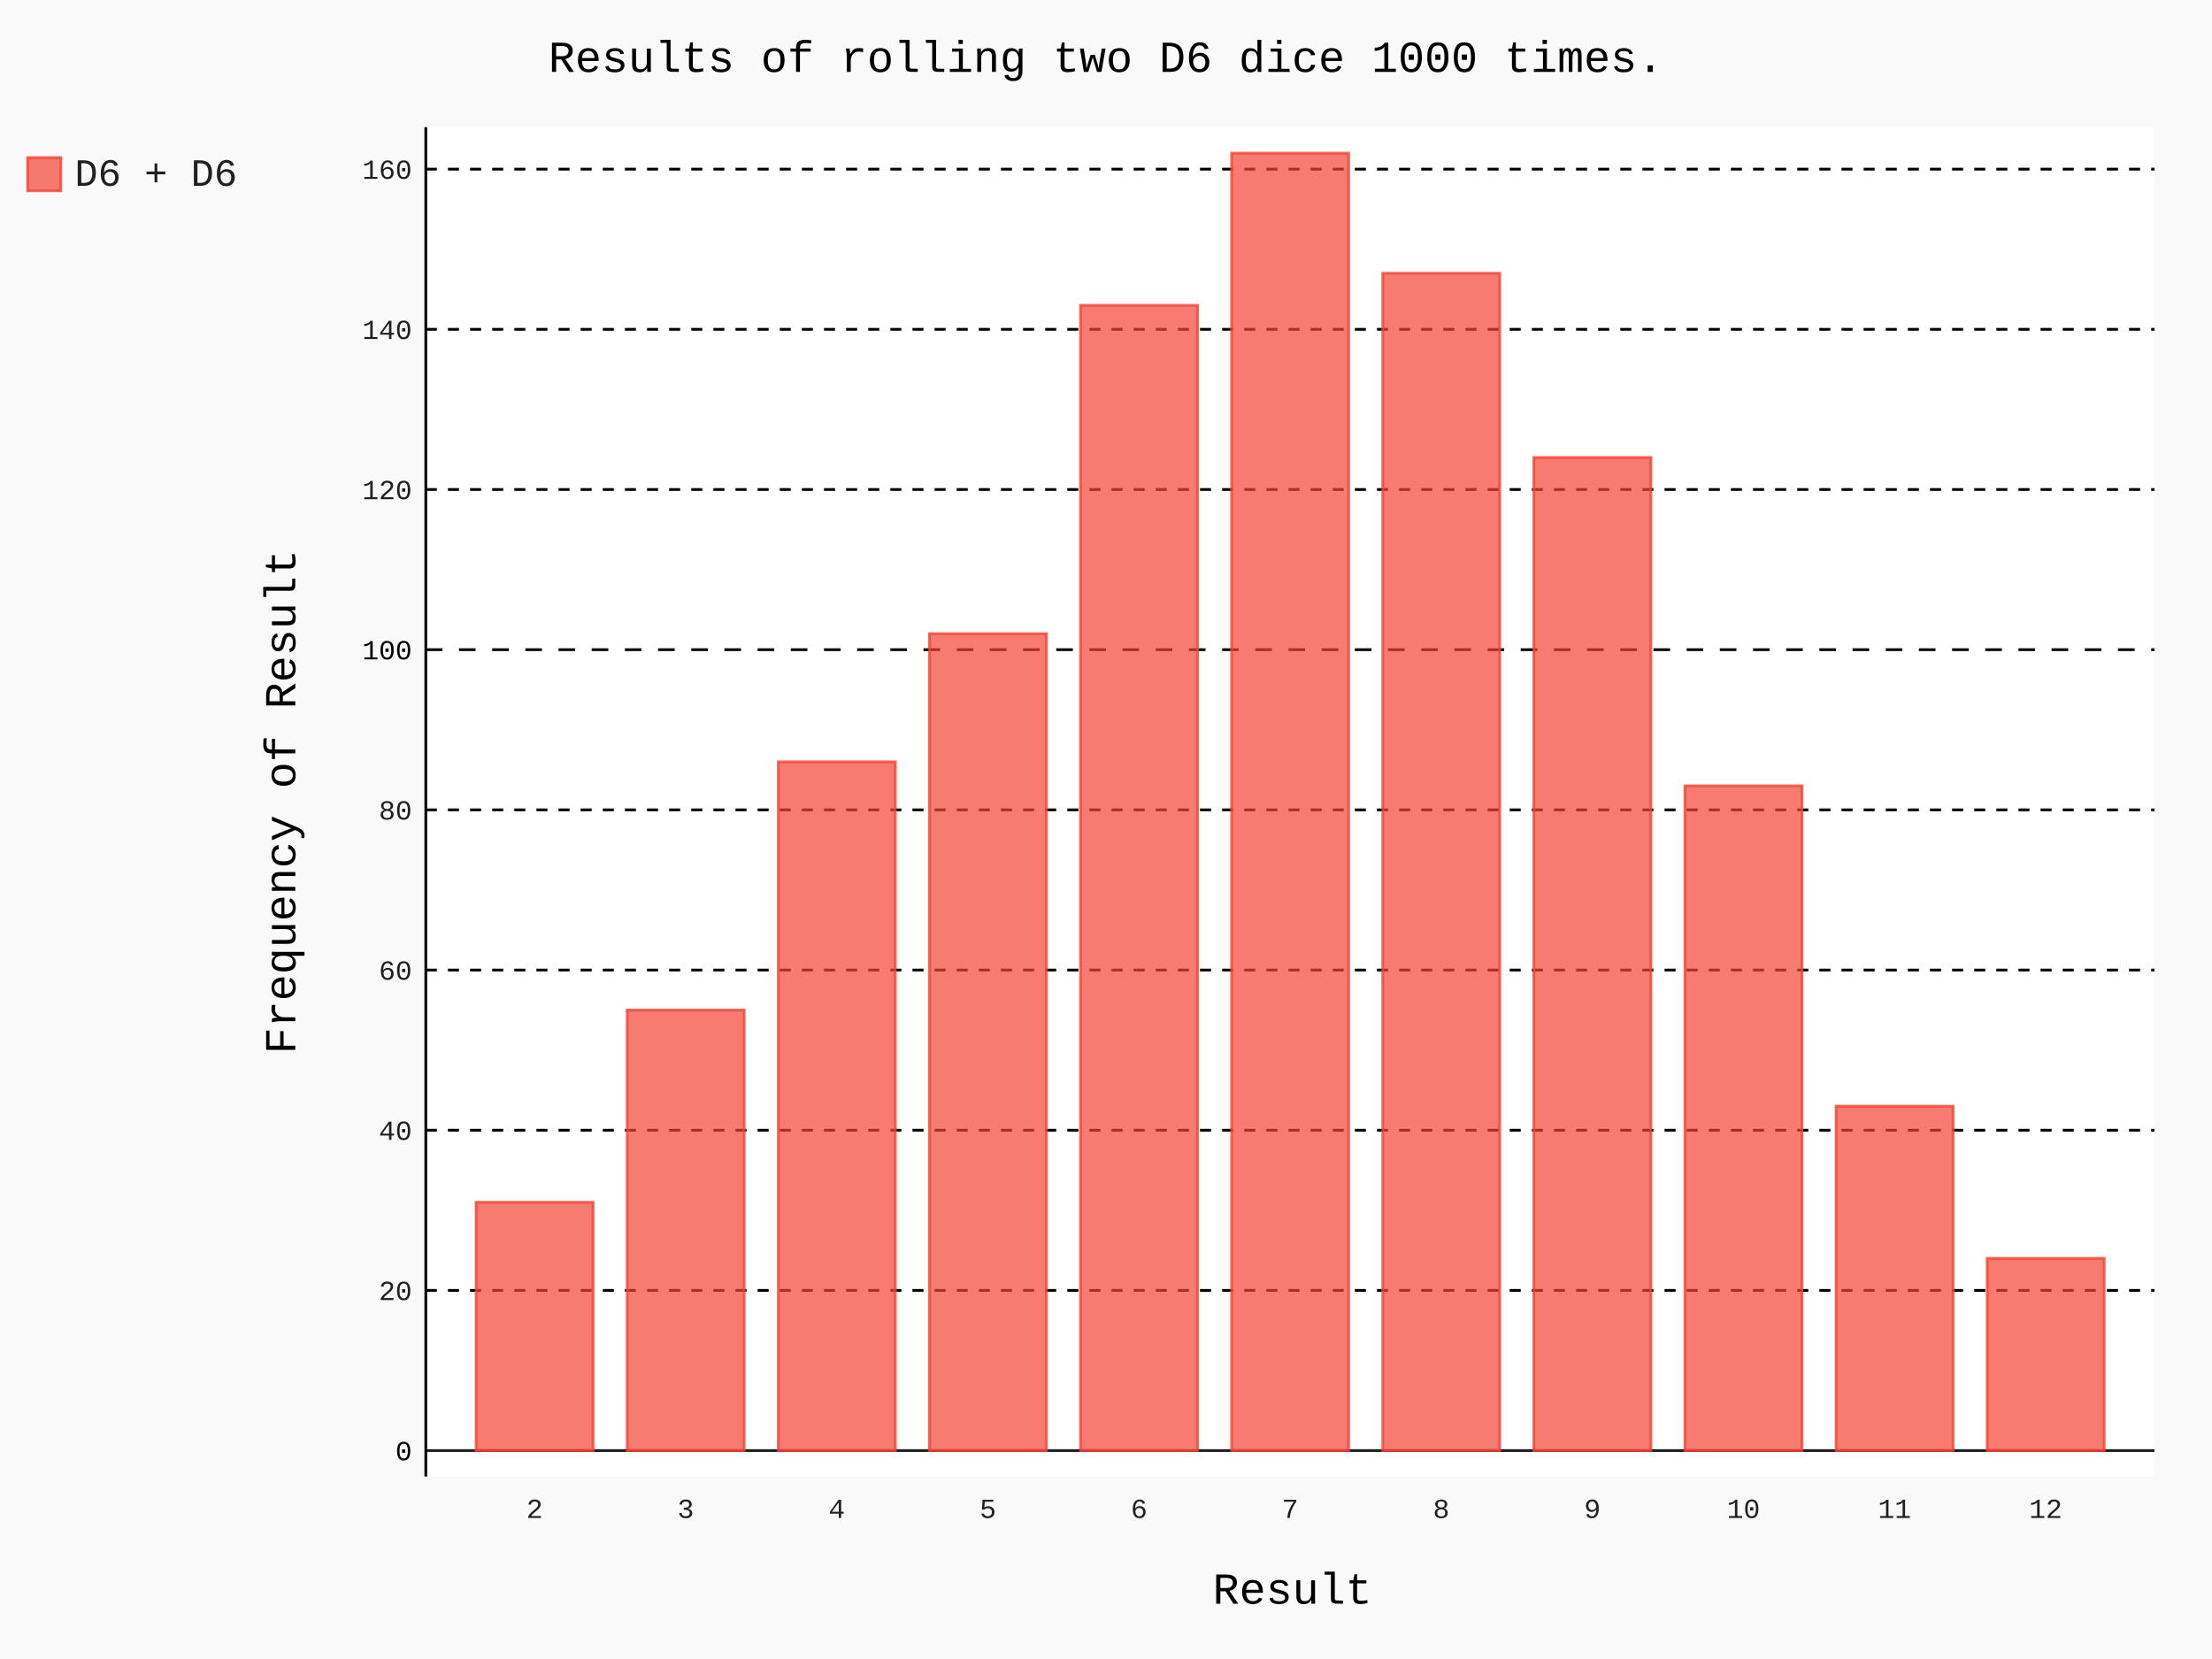
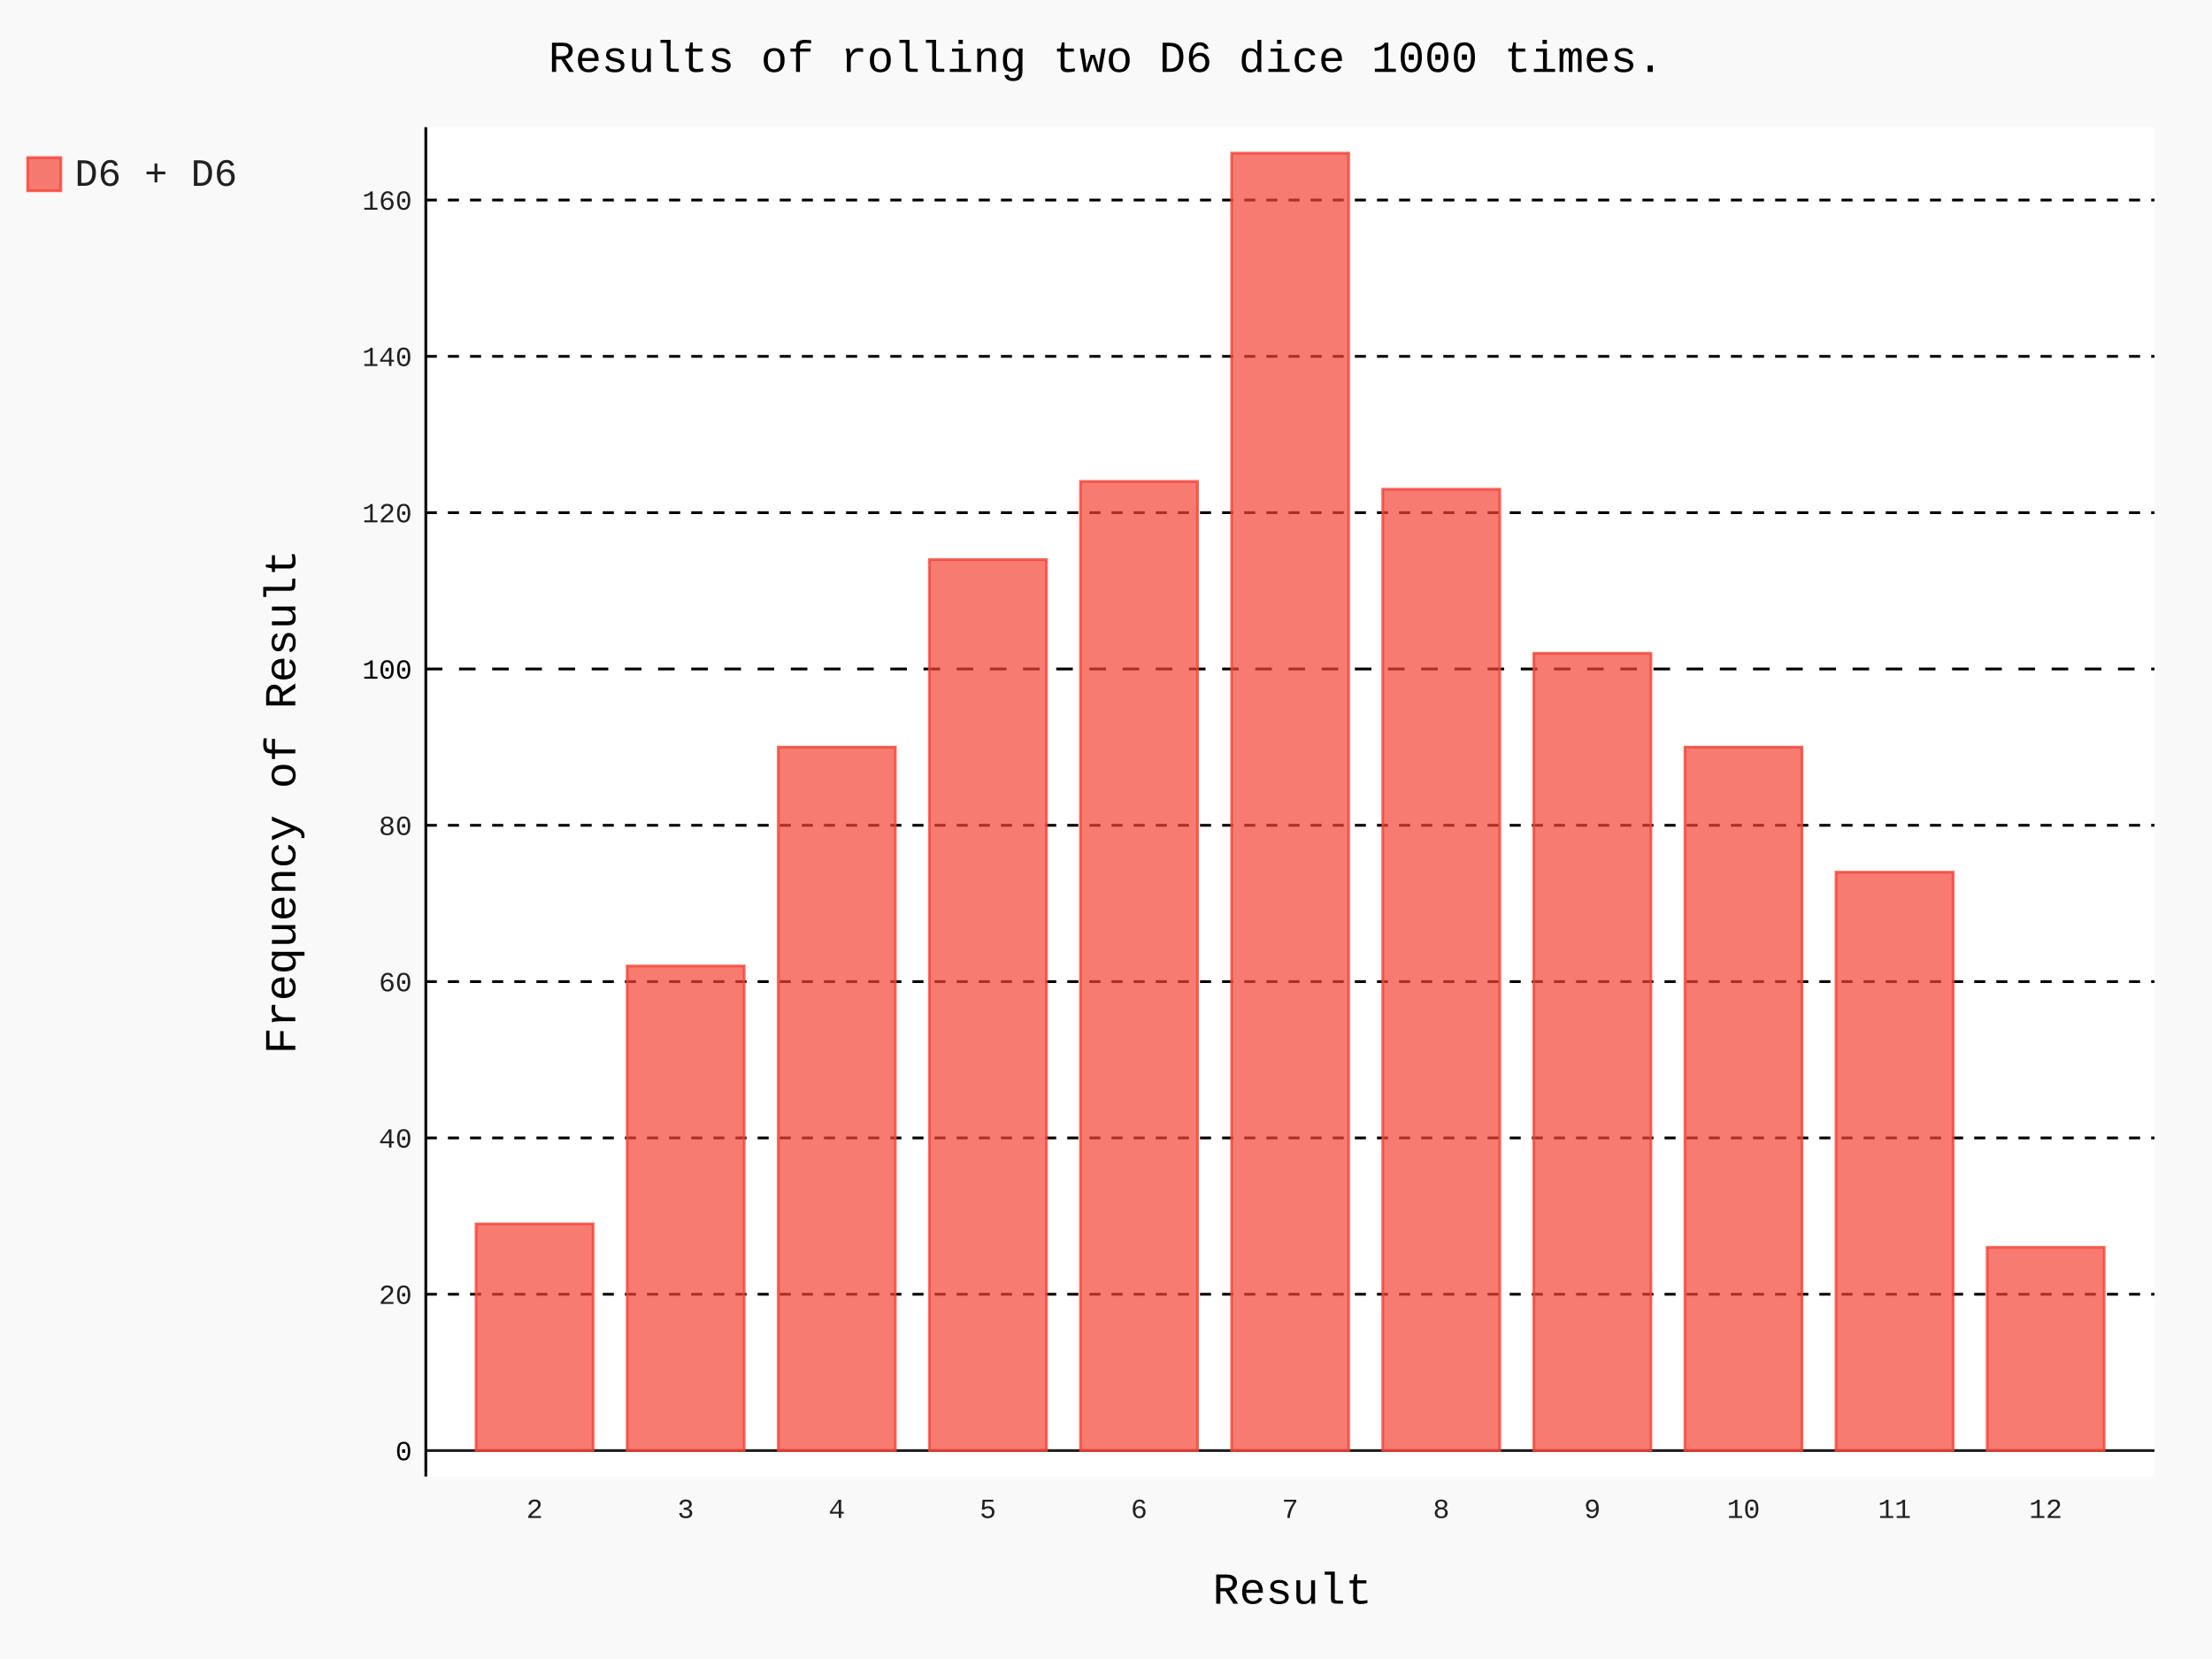
- <svg xmlns="http://www.w3.org/2000/svg" id="chart-ad6634f7-fafb-4a2f-9274-f50ee6126789" class="pygal-chart" viewBox="0 0 800 600">
+ <svg xmlns="http://www.w3.org/2000/svg" id="chart-81e60287-ddad-45b2-8960-7ca51c749507" class="pygal-chart" viewBox="0 0 800 600">
  <defs>
-     <style type="text/css">#chart-ad6634f7-fafb-4a2f-9274-f50ee6126789{-webkit-user-select:none;-webkit-font-smoothing:antialiased;font-family:Consolas,"Liberation Mono",Menlo,Courier,monospace}#chart-ad6634f7-fafb-4a2f-9274-f50ee6126789 .title{font-family:Consolas,"Liberation Mono",Menlo,Courier,monospace;font-size:16px}#chart-ad6634f7-fafb-4a2f-9274-f50ee6126789 .legends .legend text{font-family:Consolas,"Liberation Mono",Menlo,Courier,monospace;font-size:14px}#chart-ad6634f7-fafb-4a2f-9274-f50ee6126789 .axis text{font-family:Consolas,"Liberation Mono",Menlo,Courier,monospace;font-size:10px}#chart-ad6634f7-fafb-4a2f-9274-f50ee6126789 .axis text.major{font-family:Consolas,"Liberation Mono",Menlo,Courier,monospace;font-size:10px}#chart-ad6634f7-fafb-4a2f-9274-f50ee6126789 .text-overlay text.value{font-family:Consolas,"Liberation Mono",Menlo,Courier,monospace;font-size:16px}#chart-ad6634f7-fafb-4a2f-9274-f50ee6126789 .text-overlay text.label{font-family:Consolas,"Liberation Mono",Menlo,Courier,monospace;font-size:10px}#chart-ad6634f7-fafb-4a2f-9274-f50ee6126789 .tooltip{font-family:Consolas,"Liberation Mono",Menlo,Courier,monospace;font-size:14px}#chart-ad6634f7-fafb-4a2f-9274-f50ee6126789 text.no_data{font-family:Consolas,"Liberation Mono",Menlo,Courier,monospace;font-size:64px}
- #chart-ad6634f7-fafb-4a2f-9274-f50ee6126789{background-color:rgba(249,249,249,1)}#chart-ad6634f7-fafb-4a2f-9274-f50ee6126789 path,#chart-ad6634f7-fafb-4a2f-9274-f50ee6126789 line,#chart-ad6634f7-fafb-4a2f-9274-f50ee6126789 rect,#chart-ad6634f7-fafb-4a2f-9274-f50ee6126789 circle{-webkit-transition:150ms;-moz-transition:150ms;transition:150ms}#chart-ad6634f7-fafb-4a2f-9274-f50ee6126789 .graph &gt; .background{fill:rgba(249,249,249,1)}#chart-ad6634f7-fafb-4a2f-9274-f50ee6126789 .plot &gt; .background{fill:rgba(255,255,255,1)}#chart-ad6634f7-fafb-4a2f-9274-f50ee6126789 .graph{fill:rgba(0,0,0,.87)}#chart-ad6634f7-fafb-4a2f-9274-f50ee6126789 text.no_data{fill:rgba(0,0,0,1)}#chart-ad6634f7-fafb-4a2f-9274-f50ee6126789 .title{fill:rgba(0,0,0,1)}#chart-ad6634f7-fafb-4a2f-9274-f50ee6126789 .legends .legend text{fill:rgba(0,0,0,.87)}#chart-ad6634f7-fafb-4a2f-9274-f50ee6126789 .legends .legend:hover text{fill:rgba(0,0,0,1)}#chart-ad6634f7-fafb-4a2f-9274-f50ee6126789 .axis .line{stroke:rgba(0,0,0,1)}#chart-ad6634f7-fafb-4a2f-9274-f50ee6126789 .axis .guide.line{stroke:rgba(0,0,0,.54)}#chart-ad6634f7-fafb-4a2f-9274-f50ee6126789 .axis .major.line{stroke:rgba(0,0,0,.87)}#chart-ad6634f7-fafb-4a2f-9274-f50ee6126789 .axis text.major{fill:rgba(0,0,0,1)}#chart-ad6634f7-fafb-4a2f-9274-f50ee6126789 .axis.y .guides:hover .guide.line,#chart-ad6634f7-fafb-4a2f-9274-f50ee6126789 .line-graph .axis.x .guides:hover .guide.line,#chart-ad6634f7-fafb-4a2f-9274-f50ee6126789 .stackedline-graph .axis.x .guides:hover .guide.line,#chart-ad6634f7-fafb-4a2f-9274-f50ee6126789 .xy-graph .axis.x .guides:hover .guide.line{stroke:rgba(0,0,0,1)}#chart-ad6634f7-fafb-4a2f-9274-f50ee6126789 .axis .guides:hover text{fill:rgba(0,0,0,1)}#chart-ad6634f7-fafb-4a2f-9274-f50ee6126789 .reactive{fill-opacity:.7;stroke-opacity:.8;stroke-width:1}#chart-ad6634f7-fafb-4a2f-9274-f50ee6126789 .ci{stroke:rgba(0,0,0,.87)}#chart-ad6634f7-fafb-4a2f-9274-f50ee6126789 .reactive.active,#chart-ad6634f7-fafb-4a2f-9274-f50ee6126789 .active .reactive{fill-opacity:.8;stroke-opacity:.9;stroke-width:4}#chart-ad6634f7-fafb-4a2f-9274-f50ee6126789 .ci .reactive.active{stroke-width:1.5}#chart-ad6634f7-fafb-4a2f-9274-f50ee6126789 .series text{fill:rgba(0,0,0,1)}#chart-ad6634f7-fafb-4a2f-9274-f50ee6126789 .tooltip rect{fill:rgba(255,255,255,1);stroke:rgba(0,0,0,1);-webkit-transition:opacity 150ms;-moz-transition:opacity 150ms;transition:opacity 150ms}#chart-ad6634f7-fafb-4a2f-9274-f50ee6126789 .tooltip .label{fill:rgba(0,0,0,.87)}#chart-ad6634f7-fafb-4a2f-9274-f50ee6126789 .tooltip .label{fill:rgba(0,0,0,.87)}#chart-ad6634f7-fafb-4a2f-9274-f50ee6126789 .tooltip .legend{font-size:.8em;fill:rgba(0,0,0,.54)}#chart-ad6634f7-fafb-4a2f-9274-f50ee6126789 .tooltip .x_label{font-size:.6em;fill:rgba(0,0,0,1)}#chart-ad6634f7-fafb-4a2f-9274-f50ee6126789 .tooltip .xlink{font-size:.5em;text-decoration:underline}#chart-ad6634f7-fafb-4a2f-9274-f50ee6126789 .tooltip .value{font-size:1.5em}#chart-ad6634f7-fafb-4a2f-9274-f50ee6126789 .bound{font-size:.5em}#chart-ad6634f7-fafb-4a2f-9274-f50ee6126789 .max-value{font-size:.75em;fill:rgba(0,0,0,.54)}#chart-ad6634f7-fafb-4a2f-9274-f50ee6126789 .map-element{fill:rgba(255,255,255,1);stroke:rgba(0,0,0,.54) !important}#chart-ad6634f7-fafb-4a2f-9274-f50ee6126789 .map-element .reactive{fill-opacity:inherit;stroke-opacity:inherit}#chart-ad6634f7-fafb-4a2f-9274-f50ee6126789 .color-0,#chart-ad6634f7-fafb-4a2f-9274-f50ee6126789 .color-0 a:visited{stroke:#F44336;fill:#F44336}#chart-ad6634f7-fafb-4a2f-9274-f50ee6126789 .text-overlay .color-0 text{fill:black}
- #chart-ad6634f7-fafb-4a2f-9274-f50ee6126789 text.no_data{text-anchor:middle}#chart-ad6634f7-fafb-4a2f-9274-f50ee6126789 .guide.line{fill:none}#chart-ad6634f7-fafb-4a2f-9274-f50ee6126789 .centered{text-anchor:middle}#chart-ad6634f7-fafb-4a2f-9274-f50ee6126789 .title{text-anchor:middle}#chart-ad6634f7-fafb-4a2f-9274-f50ee6126789 .legends .legend text{fill-opacity:1}#chart-ad6634f7-fafb-4a2f-9274-f50ee6126789 .axis.x text{text-anchor:middle}#chart-ad6634f7-fafb-4a2f-9274-f50ee6126789 .axis.x:not(.web) text[transform]{text-anchor:start}#chart-ad6634f7-fafb-4a2f-9274-f50ee6126789 .axis.x:not(.web) text[transform].backwards{text-anchor:end}#chart-ad6634f7-fafb-4a2f-9274-f50ee6126789 .axis.y text{text-anchor:end}#chart-ad6634f7-fafb-4a2f-9274-f50ee6126789 .axis.y text[transform].backwards{text-anchor:start}#chart-ad6634f7-fafb-4a2f-9274-f50ee6126789 .axis.y2 text{text-anchor:start}#chart-ad6634f7-fafb-4a2f-9274-f50ee6126789 .axis.y2 text[transform].backwards{text-anchor:end}#chart-ad6634f7-fafb-4a2f-9274-f50ee6126789 .axis .guide.line{stroke-dasharray:4,4;stroke:black}#chart-ad6634f7-fafb-4a2f-9274-f50ee6126789 .axis .major.guide.line{stroke-dasharray:6,6;stroke:black}#chart-ad6634f7-fafb-4a2f-9274-f50ee6126789 .horizontal .axis.y .guide.line,#chart-ad6634f7-fafb-4a2f-9274-f50ee6126789 .horizontal .axis.y2 .guide.line,#chart-ad6634f7-fafb-4a2f-9274-f50ee6126789 .vertical .axis.x .guide.line{opacity:0}#chart-ad6634f7-fafb-4a2f-9274-f50ee6126789 .horizontal .axis.always_show .guide.line,#chart-ad6634f7-fafb-4a2f-9274-f50ee6126789 .vertical .axis.always_show .guide.line{opacity:1 !important}#chart-ad6634f7-fafb-4a2f-9274-f50ee6126789 .axis.y .guides:hover .guide.line,#chart-ad6634f7-fafb-4a2f-9274-f50ee6126789 .axis.y2 .guides:hover .guide.line,#chart-ad6634f7-fafb-4a2f-9274-f50ee6126789 .axis.x .guides:hover .guide.line{opacity:1}#chart-ad6634f7-fafb-4a2f-9274-f50ee6126789 .axis .guides:hover text{opacity:1}#chart-ad6634f7-fafb-4a2f-9274-f50ee6126789 .nofill{fill:none}#chart-ad6634f7-fafb-4a2f-9274-f50ee6126789 .subtle-fill{fill-opacity:.2}#chart-ad6634f7-fafb-4a2f-9274-f50ee6126789 .dot{stroke-width:1px;fill-opacity:1;stroke-opacity:1}#chart-ad6634f7-fafb-4a2f-9274-f50ee6126789 .dot.active{stroke-width:5px}#chart-ad6634f7-fafb-4a2f-9274-f50ee6126789 .dot.negative{fill:transparent}#chart-ad6634f7-fafb-4a2f-9274-f50ee6126789 text,#chart-ad6634f7-fafb-4a2f-9274-f50ee6126789 tspan{stroke:none !important}#chart-ad6634f7-fafb-4a2f-9274-f50ee6126789 .series text.active{opacity:1}#chart-ad6634f7-fafb-4a2f-9274-f50ee6126789 .tooltip rect{fill-opacity:.95;stroke-width:.5}#chart-ad6634f7-fafb-4a2f-9274-f50ee6126789 .tooltip text{fill-opacity:1}#chart-ad6634f7-fafb-4a2f-9274-f50ee6126789 .showable{visibility:hidden}#chart-ad6634f7-fafb-4a2f-9274-f50ee6126789 .showable.shown{visibility:visible}#chart-ad6634f7-fafb-4a2f-9274-f50ee6126789 .gauge-background{fill:rgba(229,229,229,1);stroke:none}#chart-ad6634f7-fafb-4a2f-9274-f50ee6126789 .bg-lines{stroke:rgba(249,249,249,1);stroke-width:2px}</style>
+     <style type="text/css">#chart-81e60287-ddad-45b2-8960-7ca51c749507{-webkit-user-select:none;-webkit-font-smoothing:antialiased;font-family:Consolas,"Liberation Mono",Menlo,Courier,monospace}#chart-81e60287-ddad-45b2-8960-7ca51c749507 .title{font-family:Consolas,"Liberation Mono",Menlo,Courier,monospace;font-size:16px}#chart-81e60287-ddad-45b2-8960-7ca51c749507 .legends .legend text{font-family:Consolas,"Liberation Mono",Menlo,Courier,monospace;font-size:14px}#chart-81e60287-ddad-45b2-8960-7ca51c749507 .axis text{font-family:Consolas,"Liberation Mono",Menlo,Courier,monospace;font-size:10px}#chart-81e60287-ddad-45b2-8960-7ca51c749507 .axis text.major{font-family:Consolas,"Liberation Mono",Menlo,Courier,monospace;font-size:10px}#chart-81e60287-ddad-45b2-8960-7ca51c749507 .text-overlay text.value{font-family:Consolas,"Liberation Mono",Menlo,Courier,monospace;font-size:16px}#chart-81e60287-ddad-45b2-8960-7ca51c749507 .text-overlay text.label{font-family:Consolas,"Liberation Mono",Menlo,Courier,monospace;font-size:10px}#chart-81e60287-ddad-45b2-8960-7ca51c749507 .tooltip{font-family:Consolas,"Liberation Mono",Menlo,Courier,monospace;font-size:14px}#chart-81e60287-ddad-45b2-8960-7ca51c749507 text.no_data{font-family:Consolas,"Liberation Mono",Menlo,Courier,monospace;font-size:64px}
+ #chart-81e60287-ddad-45b2-8960-7ca51c749507{background-color:rgba(249,249,249,1)}#chart-81e60287-ddad-45b2-8960-7ca51c749507 path,#chart-81e60287-ddad-45b2-8960-7ca51c749507 line,#chart-81e60287-ddad-45b2-8960-7ca51c749507 rect,#chart-81e60287-ddad-45b2-8960-7ca51c749507 circle{-webkit-transition:150ms;-moz-transition:150ms;transition:150ms}#chart-81e60287-ddad-45b2-8960-7ca51c749507 .graph &gt; .background{fill:rgba(249,249,249,1)}#chart-81e60287-ddad-45b2-8960-7ca51c749507 .plot &gt; .background{fill:rgba(255,255,255,1)}#chart-81e60287-ddad-45b2-8960-7ca51c749507 .graph{fill:rgba(0,0,0,.87)}#chart-81e60287-ddad-45b2-8960-7ca51c749507 text.no_data{fill:rgba(0,0,0,1)}#chart-81e60287-ddad-45b2-8960-7ca51c749507 .title{fill:rgba(0,0,0,1)}#chart-81e60287-ddad-45b2-8960-7ca51c749507 .legends .legend text{fill:rgba(0,0,0,.87)}#chart-81e60287-ddad-45b2-8960-7ca51c749507 .legends .legend:hover text{fill:rgba(0,0,0,1)}#chart-81e60287-ddad-45b2-8960-7ca51c749507 .axis .line{stroke:rgba(0,0,0,1)}#chart-81e60287-ddad-45b2-8960-7ca51c749507 .axis .guide.line{stroke:rgba(0,0,0,.54)}#chart-81e60287-ddad-45b2-8960-7ca51c749507 .axis .major.line{stroke:rgba(0,0,0,.87)}#chart-81e60287-ddad-45b2-8960-7ca51c749507 .axis text.major{fill:rgba(0,0,0,1)}#chart-81e60287-ddad-45b2-8960-7ca51c749507 .axis.y .guides:hover .guide.line,#chart-81e60287-ddad-45b2-8960-7ca51c749507 .line-graph .axis.x .guides:hover .guide.line,#chart-81e60287-ddad-45b2-8960-7ca51c749507 .stackedline-graph .axis.x .guides:hover .guide.line,#chart-81e60287-ddad-45b2-8960-7ca51c749507 .xy-graph .axis.x .guides:hover .guide.line{stroke:rgba(0,0,0,1)}#chart-81e60287-ddad-45b2-8960-7ca51c749507 .axis .guides:hover text{fill:rgba(0,0,0,1)}#chart-81e60287-ddad-45b2-8960-7ca51c749507 .reactive{fill-opacity:.7;stroke-opacity:.8;stroke-width:1}#chart-81e60287-ddad-45b2-8960-7ca51c749507 .ci{stroke:rgba(0,0,0,.87)}#chart-81e60287-ddad-45b2-8960-7ca51c749507 .reactive.active,#chart-81e60287-ddad-45b2-8960-7ca51c749507 .active .reactive{fill-opacity:.8;stroke-opacity:.9;stroke-width:4}#chart-81e60287-ddad-45b2-8960-7ca51c749507 .ci .reactive.active{stroke-width:1.5}#chart-81e60287-ddad-45b2-8960-7ca51c749507 .series text{fill:rgba(0,0,0,1)}#chart-81e60287-ddad-45b2-8960-7ca51c749507 .tooltip rect{fill:rgba(255,255,255,1);stroke:rgba(0,0,0,1);-webkit-transition:opacity 150ms;-moz-transition:opacity 150ms;transition:opacity 150ms}#chart-81e60287-ddad-45b2-8960-7ca51c749507 .tooltip .label{fill:rgba(0,0,0,.87)}#chart-81e60287-ddad-45b2-8960-7ca51c749507 .tooltip .label{fill:rgba(0,0,0,.87)}#chart-81e60287-ddad-45b2-8960-7ca51c749507 .tooltip .legend{font-size:.8em;fill:rgba(0,0,0,.54)}#chart-81e60287-ddad-45b2-8960-7ca51c749507 .tooltip .x_label{font-size:.6em;fill:rgba(0,0,0,1)}#chart-81e60287-ddad-45b2-8960-7ca51c749507 .tooltip .xlink{font-size:.5em;text-decoration:underline}#chart-81e60287-ddad-45b2-8960-7ca51c749507 .tooltip .value{font-size:1.5em}#chart-81e60287-ddad-45b2-8960-7ca51c749507 .bound{font-size:.5em}#chart-81e60287-ddad-45b2-8960-7ca51c749507 .max-value{font-size:.75em;fill:rgba(0,0,0,.54)}#chart-81e60287-ddad-45b2-8960-7ca51c749507 .map-element{fill:rgba(255,255,255,1);stroke:rgba(0,0,0,.54) !important}#chart-81e60287-ddad-45b2-8960-7ca51c749507 .map-element .reactive{fill-opacity:inherit;stroke-opacity:inherit}#chart-81e60287-ddad-45b2-8960-7ca51c749507 .color-0,#chart-81e60287-ddad-45b2-8960-7ca51c749507 .color-0 a:visited{stroke:#F44336;fill:#F44336}#chart-81e60287-ddad-45b2-8960-7ca51c749507 .text-overlay .color-0 text{fill:black}
+ #chart-81e60287-ddad-45b2-8960-7ca51c749507 text.no_data{text-anchor:middle}#chart-81e60287-ddad-45b2-8960-7ca51c749507 .guide.line{fill:none}#chart-81e60287-ddad-45b2-8960-7ca51c749507 .centered{text-anchor:middle}#chart-81e60287-ddad-45b2-8960-7ca51c749507 .title{text-anchor:middle}#chart-81e60287-ddad-45b2-8960-7ca51c749507 .legends .legend text{fill-opacity:1}#chart-81e60287-ddad-45b2-8960-7ca51c749507 .axis.x text{text-anchor:middle}#chart-81e60287-ddad-45b2-8960-7ca51c749507 .axis.x:not(.web) text[transform]{text-anchor:start}#chart-81e60287-ddad-45b2-8960-7ca51c749507 .axis.x:not(.web) text[transform].backwards{text-anchor:end}#chart-81e60287-ddad-45b2-8960-7ca51c749507 .axis.y text{text-anchor:end}#chart-81e60287-ddad-45b2-8960-7ca51c749507 .axis.y text[transform].backwards{text-anchor:start}#chart-81e60287-ddad-45b2-8960-7ca51c749507 .axis.y2 text{text-anchor:start}#chart-81e60287-ddad-45b2-8960-7ca51c749507 .axis.y2 text[transform].backwards{text-anchor:end}#chart-81e60287-ddad-45b2-8960-7ca51c749507 .axis .guide.line{stroke-dasharray:4,4;stroke:black}#chart-81e60287-ddad-45b2-8960-7ca51c749507 .axis .major.guide.line{stroke-dasharray:6,6;stroke:black}#chart-81e60287-ddad-45b2-8960-7ca51c749507 .horizontal .axis.y .guide.line,#chart-81e60287-ddad-45b2-8960-7ca51c749507 .horizontal .axis.y2 .guide.line,#chart-81e60287-ddad-45b2-8960-7ca51c749507 .vertical .axis.x .guide.line{opacity:0}#chart-81e60287-ddad-45b2-8960-7ca51c749507 .horizontal .axis.always_show .guide.line,#chart-81e60287-ddad-45b2-8960-7ca51c749507 .vertical .axis.always_show .guide.line{opacity:1 !important}#chart-81e60287-ddad-45b2-8960-7ca51c749507 .axis.y .guides:hover .guide.line,#chart-81e60287-ddad-45b2-8960-7ca51c749507 .axis.y2 .guides:hover .guide.line,#chart-81e60287-ddad-45b2-8960-7ca51c749507 .axis.x .guides:hover .guide.line{opacity:1}#chart-81e60287-ddad-45b2-8960-7ca51c749507 .axis .guides:hover text{opacity:1}#chart-81e60287-ddad-45b2-8960-7ca51c749507 .nofill{fill:none}#chart-81e60287-ddad-45b2-8960-7ca51c749507 .subtle-fill{fill-opacity:.2}#chart-81e60287-ddad-45b2-8960-7ca51c749507 .dot{stroke-width:1px;fill-opacity:1;stroke-opacity:1}#chart-81e60287-ddad-45b2-8960-7ca51c749507 .dot.active{stroke-width:5px}#chart-81e60287-ddad-45b2-8960-7ca51c749507 .dot.negative{fill:transparent}#chart-81e60287-ddad-45b2-8960-7ca51c749507 text,#chart-81e60287-ddad-45b2-8960-7ca51c749507 tspan{stroke:none !important}#chart-81e60287-ddad-45b2-8960-7ca51c749507 .series text.active{opacity:1}#chart-81e60287-ddad-45b2-8960-7ca51c749507 .tooltip rect{fill-opacity:.95;stroke-width:.5}#chart-81e60287-ddad-45b2-8960-7ca51c749507 .tooltip text{fill-opacity:1}#chart-81e60287-ddad-45b2-8960-7ca51c749507 .showable{visibility:hidden}#chart-81e60287-ddad-45b2-8960-7ca51c749507 .showable.shown{visibility:visible}#chart-81e60287-ddad-45b2-8960-7ca51c749507 .gauge-background{fill:rgba(229,229,229,1);stroke:none}#chart-81e60287-ddad-45b2-8960-7ca51c749507 .bg-lines{stroke:rgba(249,249,249,1);stroke-width:2px}</style>
  </defs>
  <g class="graph bar-graph vertical">
    <rect x="0" y="0" width="800" height="600" class="background" />
    <g transform="translate(154, 46)" class="plot">
      <rect x="0" y="0" width="625.2" height="488" class="background" />
      <g class="axis y always_show">
        <g class="guides">
          <path d="M0 478.615 h625.2" class="axis major line" />
          <text x="-5" y="482.115" class="major">0</text>
        </g>
        <g class="guides">
-           <path d="M0 420.686 h625.2" class="guide line" />
-           <text x="-5" y="424.186" class="">20</text>
+           <path d="M0 422.082 h625.2" class="guide line" />
+           <text x="-5" y="425.582" class="">20</text>
        </g>
        <g class="guides">
-           <path d="M0 362.756 h625.2" class="guide line" />
-           <text x="-5" y="366.256" class="">40</text>
+           <path d="M0 365.548 h625.2" class="guide line" />
+           <text x="-5" y="369.048" class="">40</text>
        </g>
        <g class="guides">
-           <path d="M0 304.826 h625.2" class="guide line" />
-           <text x="-5" y="308.326" class="">60</text>
+           <path d="M0 309.014 h625.2" class="guide line" />
+           <text x="-5" y="312.514" class="">60</text>
        </g>
        <g class="guides">
-           <path d="M0 246.896 h625.2" class="guide line" />
-           <text x="-5" y="250.396" class="">80</text>
+           <path d="M0 252.48 h625.2" class="guide line" />
+           <text x="-5" y="255.98" class="">80</text>
        </g>
        <g class="guides">
-           <path d="M0 188.967 h625.2" class="major guide line" />
-           <text x="-5" y="192.467" class="major">100</text>
+           <path d="M0 195.946 h625.2" class="major guide line" />
+           <text x="-5" y="199.446" class="major">100</text>
        </g>
        <g class="guides">
-           <path d="M0 131.037 h625.2" class="guide line" />
-           <text x="-5" y="134.537" class="">120</text>
+           <path d="M0 139.412 h625.2" class="guide line" />
+           <text x="-5" y="142.912" class="">120</text>
        </g>
        <g class="guides">
-           <path d="M0 73.107 h625.2" class="guide line" />
-           <text x="-5" y="76.607" class="">140</text>
+           <path d="M0 82.879 h625.2" class="guide line" />
+           <text x="-5" y="86.379" class="">140</text>
        </g>
        <g class="guides">
-           <path d="M0 15.178 h625.2" class="guide line" />
-           <text x="-5" y="18.678" class="">160</text>
+           <path d="M0 26.345 h625.2" class="guide line" />
+           <text x="-5" y="29.845" class="">160</text>
        </g>
      </g>
      <g class="axis x">
        <path d="M0 0 v488" class="line" />
        <g class="guides">
          <path d="M39.348 0 v488" class="guide line" />
          <text x="39.348" y="503.0" class="">2</text>
        </g>
        <g class="guides">
          <path d="M93.999 0 v488" class="guide line" />
          <text x="93.999" y="503.0" class="">3</text>
        </g>
        <g class="guides">
          <path d="M148.649 0 v488" class="guide line" />
          <text x="148.649" y="503.0" class="">4</text>
        </g>
        <g class="guides">
          <path d="M203.299 0 v488" class="guide line" />
          <text x="203.299" y="503.0" class="">5</text>
        </g>
        <g class="guides">
          <path d="M257.95 0 v488" class="guide line" />
          <text x="257.95" y="503.0" class="">6</text>
        </g>
        <g class="guides">
          <path d="M312.6 0 v488" class="guide line" />
          <text x="312.6" y="503.0" class="">7</text>
        </g>
        <g class="guides">
          <path d="M367.25 0 v488" class="guide line" />
          <text x="367.25" y="503.0" class="">8</text>
        </g>
        <g class="guides">
          <path d="M421.901 0 v488" class="guide line" />
          <text x="421.901" y="503.0" class="">9</text>
        </g>
        <g class="guides">
          <path d="M476.551 0 v488" class="guide line" />
          <text x="476.551" y="503.0" class="">10</text>
        </g>
        <g class="guides">
          <path d="M531.201 0 v488" class="guide line" />
          <text x="531.201" y="503.0" class="">11</text>
        </g>
        <g class="guides">
          <path d="M585.852 0 v488" class="guide line" />
          <text x="585.852" y="503.0" class="">12</text>
        </g>
      </g>
      <g class="series serie-0 color-0">
        <g class="bars">
          <g class="bar">
-             <rect x="18.188" y="388.824" rx="0" ry="0" width="42.321" height="89.791" class="rect reactive tooltip-trigger" />
+             <rect x="18.188" y="396.641" rx="0" ry="0" width="42.321" height="81.974" class="rect reactive tooltip-trigger" />
          </g>
          <g class="bar">
-             <rect x="72.838" y="319.309" rx="0" ry="0" width="42.321" height="159.307" class="rect reactive tooltip-trigger" />
+             <rect x="72.838" y="303.361" rx="0" ry="0" width="42.321" height="175.255" class="rect reactive tooltip-trigger" />
          </g>
          <g class="bar">
-             <rect x="127.488" y="229.518" rx="0" ry="0" width="42.321" height="249.098" class="rect reactive tooltip-trigger" />
+             <rect x="127.488" y="224.213" rx="0" ry="0" width="42.321" height="254.402" class="rect reactive tooltip-trigger" />
          </g>
          <g class="bar">
-             <rect x="182.139" y="183.174" rx="0" ry="0" width="42.321" height="295.442" class="rect reactive tooltip-trigger" />
+             <rect x="182.139" y="156.373" rx="0" ry="0" width="42.321" height="322.243" class="rect reactive tooltip-trigger" />
          </g>
          <g class="bar">
-             <rect x="236.789" y="64.418" rx="0" ry="0" width="42.321" height="414.198" class="rect reactive tooltip-trigger" />
+             <rect x="236.789" y="128.106" rx="0" ry="0" width="42.321" height="350.51" class="rect reactive tooltip-trigger" />
          </g>
          <g class="bar">
            <rect x="291.439" y="9.385" rx="0" ry="0" width="42.321" height="469.231" class="rect reactive tooltip-trigger" />
          </g>
          <g class="bar">
-             <rect x="346.09" y="52.832" rx="0" ry="0" width="42.321" height="425.783" class="rect reactive tooltip-trigger" />
+             <rect x="346.09" y="130.932" rx="0" ry="0" width="42.321" height="347.683" class="rect reactive tooltip-trigger" />
          </g>
          <g class="bar">
-             <rect x="400.74" y="119.451" rx="0" ry="0" width="42.321" height="359.164" class="rect reactive tooltip-trigger" />
+             <rect x="400.74" y="190.293" rx="0" ry="0" width="42.321" height="288.323" class="rect reactive tooltip-trigger" />
          </g>
          <g class="bar">
-             <rect x="455.39" y="238.207" rx="0" ry="0" width="42.321" height="240.408" class="rect reactive tooltip-trigger" />
+             <rect x="455.39" y="224.213" rx="0" ry="0" width="42.321" height="254.402" class="rect reactive tooltip-trigger" />
          </g>
          <g class="bar">
-             <rect x="510.041" y="354.066" rx="0" ry="0" width="42.321" height="124.549" class="rect reactive tooltip-trigger" />
+             <rect x="510.041" y="269.44" rx="0" ry="0" width="42.321" height="209.175" class="rect reactive tooltip-trigger" />
          </g>
          <g class="bar">
-             <rect x="564.691" y="409.1" rx="0" ry="0" width="42.321" height="69.516" class="rect reactive tooltip-trigger" />
+             <rect x="564.691" y="405.121" rx="0" ry="0" width="42.321" height="73.494" class="rect reactive tooltip-trigger" />
          </g>
        </g>
      </g>
    </g>
    <g class="titles">
      <text x="400.0" y="26" class="title plot_title">Results of rolling two D6 dice 1000 times.</text>
      <text x="467.4" y="580" class="title">Result</text>
      <text x="80.8" y="316.0" class="title" transform="rotate(-90 80.8 290)">Frequency of Result</text>
    </g>
    <g transform="translate(154, 46)" class="plot overlay">
      <g class="series serie-0 color-0" />
    </g>
    <g transform="translate(154, 46)" class="plot text-overlay">
      <g class="series serie-0 color-0" />
    </g>
    <g transform="translate(154, 46)" class="plot tooltip-overlay">
      <g transform="translate(0 0)" style="opacity: 0" class="tooltip">
        <rect rx="0" ry="0" width="0" height="0" class="tooltip-box" />
        <g class="text" />
      </g>
    </g>
    <g transform="translate(10, 56)" class="legends">
      <g id="activate-serie-0" class="legend reactive activate-serie">
        <rect x="0.0" y="1.0" width="12" height="12" class="color-0 reactive" />
        <text x="17.0" y="11.2">D6 + D6</text>
      </g>
    </g>
    <g transform="translate(790, 56)" class="legends" />
  </g>
</svg>
